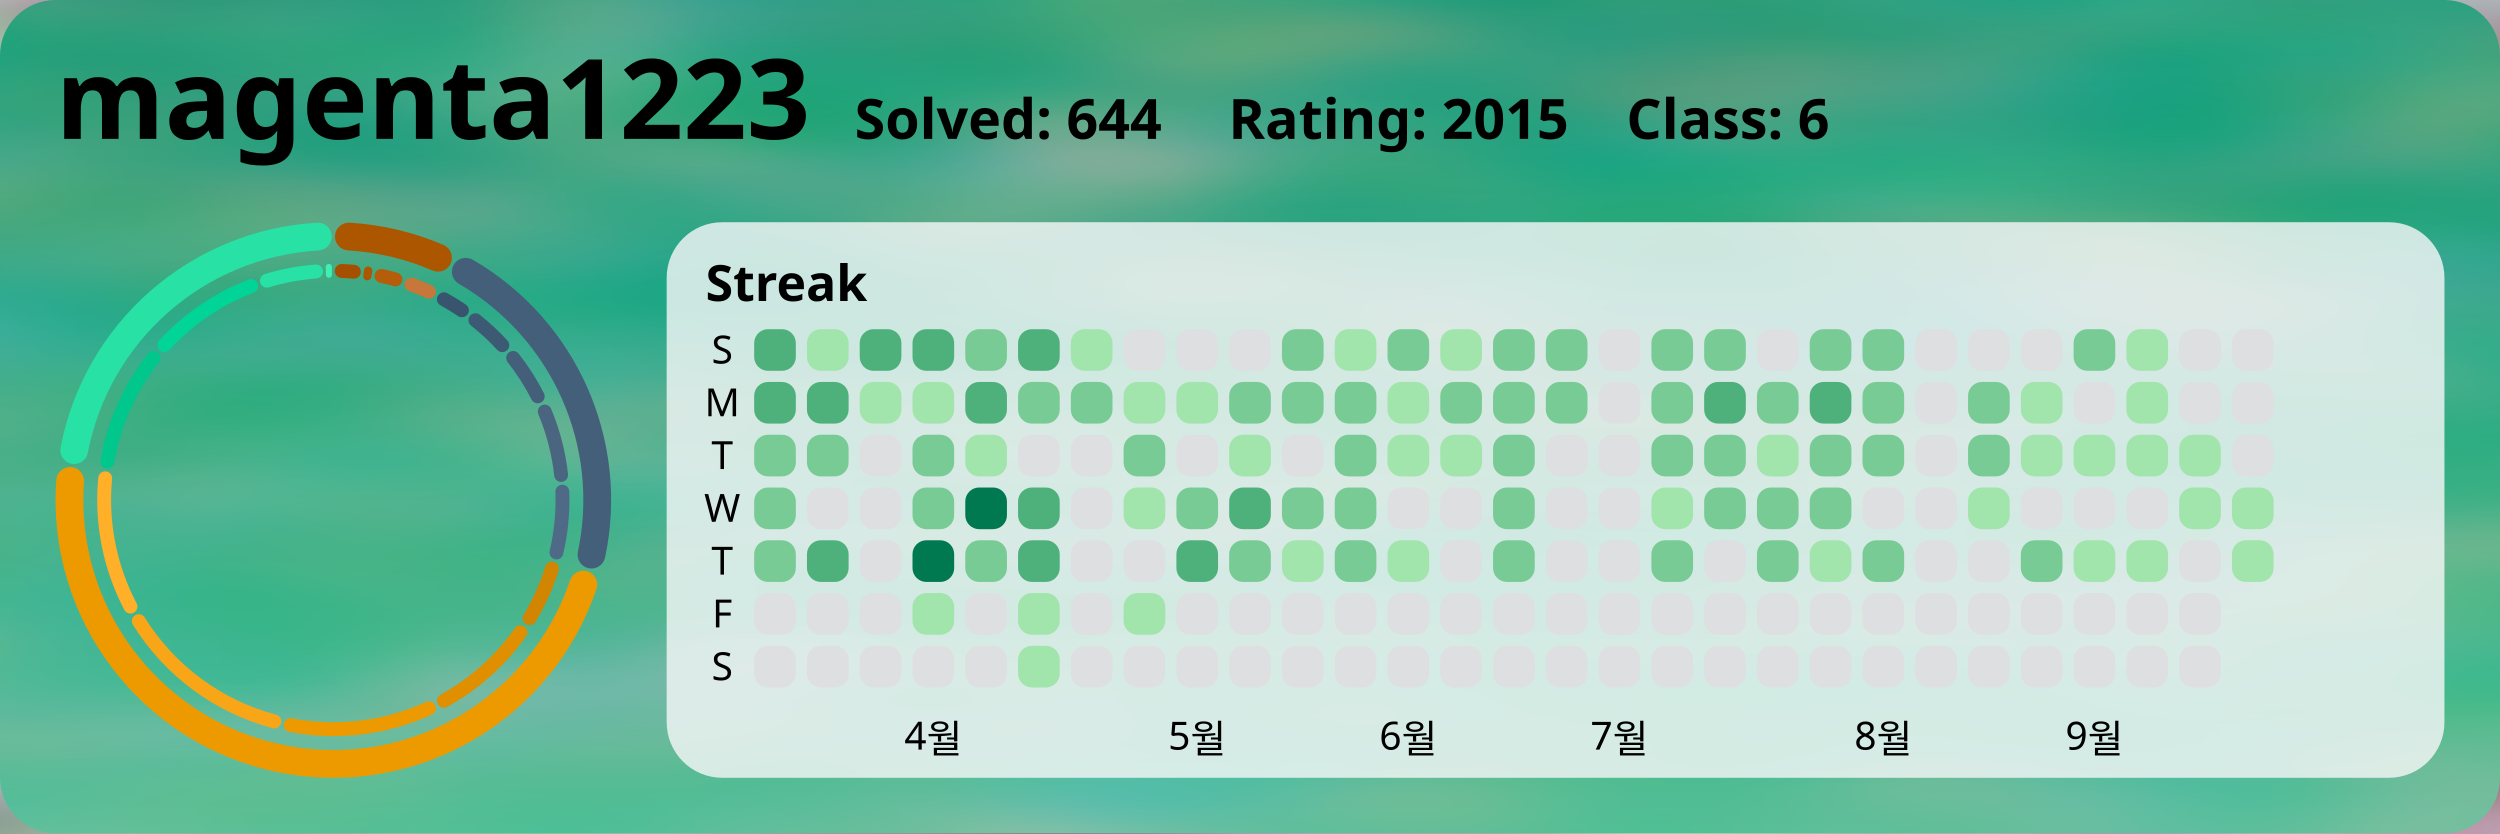
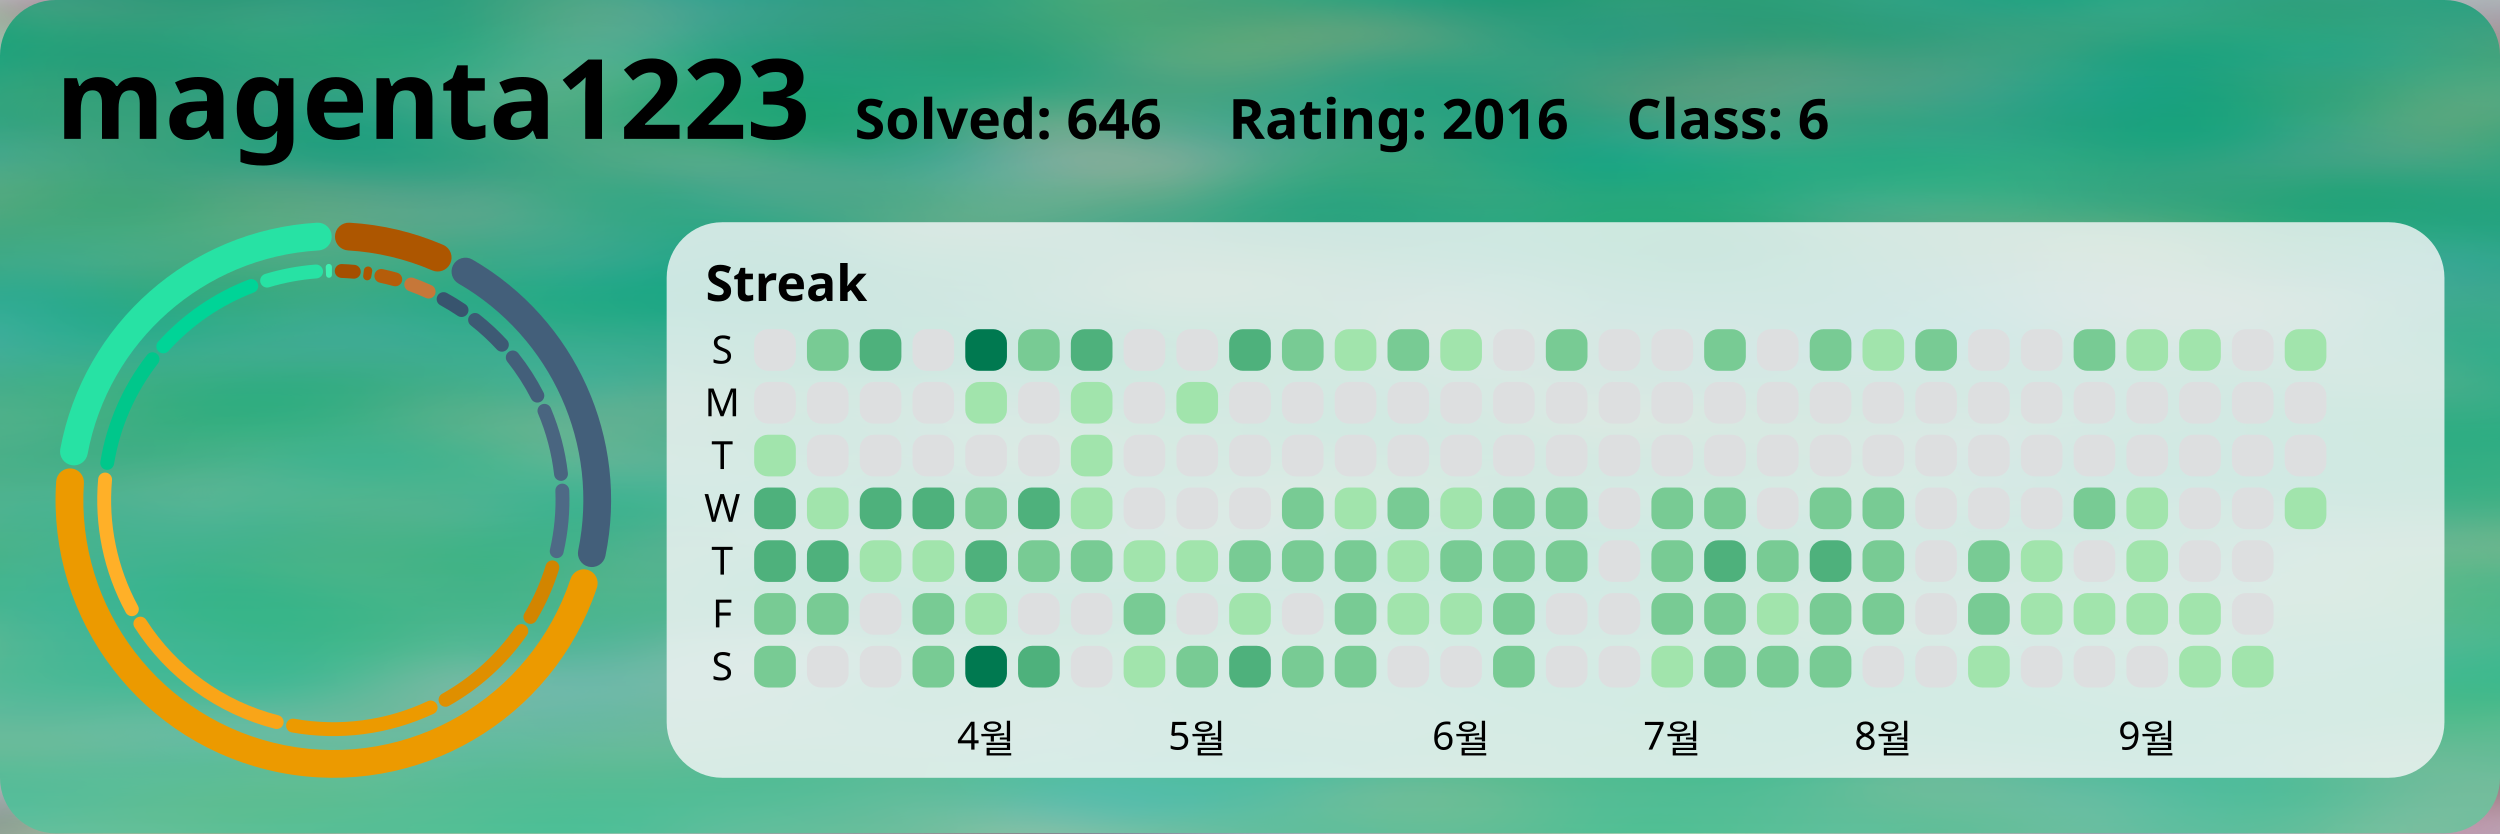
<svg xmlns="http://www.w3.org/2000/svg" id="svg" width="2700" height="900">
  <defs>
    <linearGradient id="ffflux-gradient" gradientTransform="rotate(360, 0.5, 0.5)" x1="50%" y1="0%" x2="50%" y2="100%">
      <stop id="stop1" stop-color="#00C78B" stop-opacity="1" offset="0%" />
      <stop id="stop2" stop-color="#51FDBD" stop-opacity="1" offset="100%" />
    </linearGradient>
    <filter id="ffflux-filter" x="-20%" y="-20%" width="140%" height="140%" filterUnits="objectBoundingBox" primitiveUnits="userSpaceOnUse" color-interpolation-filters="sRGB">
      <feTurbulence type="fractalNoise" baseFrequency="0.002 0.007" numOctaves="2" seed="2" stitchTiles="stitch" x="0%" y="0%" width="100%" height="100%" result="turbulence" />
      <feGaussianBlur stdDeviation="0 0" x="0%" y="0%" width="100%" height="100%" in="turbulence" edgeMode="duplicate" result="blur" />
      <feBlend mode="screen" x="0%" y="0%" width="100%" height="100%" in="SourceGraphic" in2="blur" result="blend" />
      <feComponentTransfer>
        <feFuncR type="linear" slope="0.75" />
        <feFuncG type="linear" slope="0.75" />
        <feFuncB type="linear" slope="0.75" />
      </feComponentTransfer>
    </filter>
  </defs>
  <rect width="2700" height="900" fill="url(#ffflux-gradient)" filter="url(#ffflux-filter)" rx="60" ry="60" />
  <text x="60" y="150" style="font-size: 120px; color: black; font-family: &quot;Noto Sans&quot;, sans-serif; font-weight: bold;">magenta1223</text>
-   <text x="922.984" y="150" style="font-size: 60px; color: black; font-family: &quot;Noto Sans&quot;, sans-serif; font-weight: bold;">Solved: 644</text>
-   <text x="1326.672" y="150" style="font-size: 60px; color: black; font-family: &quot;Noto Sans&quot;, sans-serif; font-weight: bold;">Rating: 2015</text>
+   <text x="922.984" y="150" style="font-size: 60px; color: black; font-family: &quot;Noto Sans&quot;, sans-serif; font-weight: bold;">Solved: 646</text>
+   <text x="1326.672" y="150" style="font-size: 60px; color: black; font-family: &quot;Noto Sans&quot;, sans-serif; font-weight: bold;">Rating: 2016</text>
  <text x="1756.453" y="150" style="font-size: 60px; color: black; font-family: &quot;Noto Sans&quot;, sans-serif; font-weight: bold;">Class: 6</text>
  <g transform="translate(360,540)">
    <path d="M0,-255L0,-240Z" fill="#9D4900" />
-     <path d="M1.528,-247.335A7.5,7.5,0,0,1,9.302,-254.83A255,255,0,0,1,22.908,-253.969A7.5,7.5,0,0,1,29.675,-245.553L29.675,-245.553A7.5,7.5,0,0,1,21.561,-239.03A240,240,0,0,0,8.754,-239.84A7.5,7.5,0,0,1,1.528,-247.335Z" fill="#A54F00" />
-     <path d="M33.088,-248.174A4.561,4.561,0,1,1,42.104,-246.804L41.055,-240.873A4.415,4.415,0,0,1,32.329,-242.199Z" fill="#AD5600" />
-     <path d="M44.586,-243.288A7.5,7.5,0,0,1,53.546,-249.315A255,255,0,0,1,69.185,-245.435A7.5,7.5,0,0,1,74.29,-235.92L74.29,-235.92A7.5,7.5,0,0,1,65.115,-230.998A240,240,0,0,0,50.396,-234.649A7.5,7.5,0,0,1,44.586,-243.288Z" fill="#B55D0A" />
-     <path d="M77.199,-234.984A7.5,7.5,0,0,1,86.894,-239.738A255,255,0,0,1,106.39,-231.746A7.5,7.5,0,0,1,109.958,-221.554L109.958,-221.554A7.5,7.5,0,0,1,100.131,-218.114A240,240,0,0,0,81.783,-225.636A7.5,7.5,0,0,1,77.199,-234.984Z" fill="#C67739" />
-     <path d="M112.687,-220.179A7.5,7.5,0,0,1,123.002,-223.373A255,255,0,0,1,143.083,-211.074A7.5,7.5,0,0,1,144.925,-200.434L144.925,-200.434A7.5,7.5,0,0,1,134.666,-198.658A240,240,0,0,0,115.766,-210.234A7.5,7.5,0,0,1,112.687,-220.179Z" fill="#38546E" />
-     <path d="M147.39,-198.628A7.5,7.5,0,0,1,158.09,-200.081A255,255,0,0,1,188.027,-172.252A7.5,7.5,0,0,1,187.358,-161.475L187.358,-161.475A7.5,7.5,0,0,1,176.967,-162.12A240,240,0,0,0,148.791,-188.312A7.5,7.5,0,0,1,147.39,-198.628Z" fill="#3D5A74" />
-     <path d="M189.339,-159.148A7.5,7.5,0,0,1,200.085,-158.086A255,255,0,0,1,227.43,-115.328A7.5,7.5,0,0,1,223.887,-105.127L223.887,-105.127A7.5,7.5,0,0,1,214.052,-108.544A240,240,0,0,0,188.315,-148.787A7.5,7.5,0,0,1,189.339,-159.148Z" fill="#435F7A" />
-     <path d="M225.169,-102.353A7.5,7.5,0,0,1,235.233,-98.44A255,255,0,0,1,253.475,-27.849A7.5,7.5,0,0,1,246.566,-19.55L246.566,-19.55A7.5,7.5,0,0,1,238.564,-26.211A240,240,0,0,0,221.396,-92.65A7.5,7.5,0,0,1,225.169,-102.353Z" fill="#496580" />
-     <path d="M246.789,-16.503A7.5,7.5,0,0,1,254.831,-9.296A255,255,0,0,1,248.227,58.38A7.5,7.5,0,0,1,238.944,63.896L238.944,63.896A7.5,7.5,0,0,1,233.626,54.946A240,240,0,0,0,239.84,-8.749A7.5,7.5,0,0,1,246.789,-16.503Z" fill="#4E6A86" />
-     <path d="M238.137,66.843A7.5,7.5,0,0,1,243.311,76.321A255,255,0,0,1,218.423,131.592A7.5,7.5,0,0,1,207.897,134L207.897,134A7.5,7.5,0,0,1,205.574,123.851A240,240,0,0,0,228.998,71.832A7.5,7.5,0,0,1,238.137,66.843Z" fill="#D28500" />
-     <path d="M206.225,136.559A7.5,7.5,0,0,1,208.248,147.166A255,255,0,0,1,123.002,223.373A7.5,7.5,0,0,1,112.687,220.179L112.687,220.179A7.5,7.5,0,0,1,115.766,210.234A240,240,0,0,0,195.998,138.509A7.5,7.5,0,0,1,206.225,136.559Z" fill="#DF8F00" />
-     <path d="M109.958,221.554A7.5,7.5,0,0,1,106.39,231.746A255,255,0,0,1,-47.463,250.544A7.5,7.5,0,0,1,-53.38,241.511L-53.38,241.511A7.5,7.5,0,0,1,-44.671,235.806A240,240,0,0,0,100.131,218.114A7.5,7.5,0,0,1,109.958,221.554Z" fill="#EC9A00" />
-     <path d="M-56.36,240.833A7.5,7.5,0,0,1,-65.602,246.417A255,255,0,0,1,-216.477,134.769A7.5,7.5,0,0,1,-213.839,124.298L-213.839,124.298A7.5,7.5,0,0,1,-203.743,126.842A240,240,0,0,0,-61.743,231.922A7.5,7.5,0,0,1,-56.36,240.833Z" fill="#F9A518" />
-     <path d="M-215.358,121.647A7.5,7.5,0,0,1,-225.726,118.629A255,255,0,0,1,-253.855,-24.143A7.5,7.5,0,0,1,-245.406,-30.868L-245.406,-30.868A7.5,7.5,0,0,1,-238.922,-22.723A240,240,0,0,0,-212.448,111.65A7.5,7.5,0,0,1,-215.358,121.647Z" fill="#FFB028" />
-     <path d="M-245.006,-33.898A7.5,7.5,0,0,1,-251.419,-42.586A255,255,0,0,1,-200.085,-158.086A7.5,7.5,0,0,1,-189.339,-159.148L-189.339,-159.148A7.5,7.5,0,0,1,-188.315,-148.787A240,240,0,0,0,-236.63,-40.081A7.5,7.5,0,0,1,-245.006,-33.898Z" fill="#00C78B" />
-     <path d="M-187.358,-161.475A7.5,7.5,0,0,1,-188.027,-172.252A255,255,0,0,1,-91.541,-238.003A7.5,7.5,0,0,1,-81.755,-233.438L-81.755,-233.438A7.5,7.5,0,0,1,-86.156,-224.003A240,240,0,0,0,-176.967,-162.12A7.5,7.5,0,0,1,-187.358,-161.475Z" fill="#00D497" />
-     <path d="M-78.864,-234.43A7.5,7.5,0,0,1,-73.946,-244.043A255,255,0,0,1,-19.206,-254.276A7.5,7.5,0,0,1,-11.147,-247.089L-11.147,-247.089A7.5,7.5,0,0,1,-18.076,-239.318A240,240,0,0,0,-69.596,-229.688A7.5,7.5,0,0,1,-78.864,-234.43Z" fill="#27E2A4" />
-     <path d="M-8.259,-251.455A3.367,3.367,0,1,1,-1.528,-251.586L-1.528,-243.157A3.203,3.203,0,0,1,-7.931,-243.032Z" fill="#3EF0B1" />
+     <path d="M1.528,-247.335A7.5,7.5,0,0,1,9.302,-254.83A255,255,0,0,1,22.809,-253.978A7.5,7.5,0,0,1,29.579,-245.565L29.579,-245.565A7.5,7.5,0,0,1,21.467,-239.038A240,240,0,0,0,8.754,-239.84A7.5,7.5,0,0,1,1.528,-247.335Z" fill="#A54F00" />
+     <path d="M32.994,-248.205A4.543,4.543,0,1,1,41.974,-246.845L40.922,-240.877A4.396,4.396,0,0,1,32.232,-242.193Z" fill="#AD5600" />
+     <path d="M44.454,-243.312A7.5,7.5,0,0,1,53.411,-249.344A255,255,0,0,1,68.949,-245.502A7.5,7.5,0,0,1,74.063,-235.991L74.063,-235.991A7.5,7.5,0,0,1,64.893,-231.06A240,240,0,0,0,50.269,-234.676A7.5,7.5,0,0,1,44.454,-243.312Z" fill="#B55D0A" />
+     <path d="M76.973,-235.058A7.5,7.5,0,0,1,86.664,-239.822A255,255,0,0,1,106.055,-231.899A7.5,7.5,0,0,1,109.638,-221.713L109.638,-221.713A7.5,7.5,0,0,1,99.817,-218.258A240,240,0,0,0,81.566,-225.714A7.5,7.5,0,0,1,76.973,-235.058Z" fill="#C67739" />
+     <path d="M112.369,-220.341A7.5,7.5,0,0,1,122.68,-223.55A255,255,0,0,1,142.671,-211.353A7.5,7.5,0,0,1,144.533,-200.717L144.533,-200.717A7.5,7.5,0,0,1,134.278,-198.921A240,240,0,0,0,115.463,-210.4A7.5,7.5,0,0,1,112.369,-220.341Z" fill="#38546E" />
+     <path d="M147.002,-198.916A7.5,7.5,0,0,1,157.699,-200.389A255,255,0,0,1,187.566,-172.754A7.5,7.5,0,0,1,186.926,-161.975L186.926,-161.975A7.5,7.5,0,0,1,176.533,-162.592A240,240,0,0,0,148.423,-188.602A7.5,7.5,0,0,1,147.002,-198.916Z" fill="#3D5A74" />
+     <path d="M188.913,-159.653A7.5,7.5,0,0,1,199.662,-158.62A255,255,0,0,1,227.024,-116.126A7.5,7.5,0,0,1,223.516,-105.913L223.516,-105.913A7.5,7.5,0,0,1,213.669,-109.295A240,240,0,0,0,187.917,-149.289A7.5,7.5,0,0,1,188.913,-159.653Z" fill="#435F7A" />
+     <path d="M224.808,-103.144A7.5,7.5,0,0,1,234.886,-99.266A255,255,0,0,1,253.343,-29.021A7.5,7.5,0,0,1,246.473,-20.69L246.473,-20.69A7.5,7.5,0,0,1,238.441,-27.314A240,240,0,0,0,221.069,-93.427A7.5,7.5,0,0,1,224.808,-103.144Z" fill="#496580" />
+     <path d="M246.71,-17.643A7.5,7.5,0,0,1,254.785,-10.474A255,255,0,0,1,248.555,56.97A7.5,7.5,0,0,1,239.303,62.539L239.303,62.539A7.5,7.5,0,0,1,233.934,53.619A240,240,0,0,0,239.797,-9.858A7.5,7.5,0,0,1,246.71,-17.643Z" fill="#4E6A86" />
+     <path d="M238.512,65.491A7.5,7.5,0,0,1,243.74,74.94A255,255,0,0,1,219.291,130.14A7.5,7.5,0,0,1,208.781,132.618L208.781,132.618A7.5,7.5,0,0,1,206.392,122.485A240,240,0,0,0,229.402,70.531A7.5,7.5,0,0,1,238.512,65.491Z" fill="#D28500" />
+     <path d="M207.127,135.188A7.5,7.5,0,0,1,209.22,145.781A255,255,0,0,1,124.842,222.35A7.5,7.5,0,0,1,114.5,219.241L114.5,219.241A7.5,7.5,0,0,1,117.498,209.271A240,240,0,0,0,196.913,137.206A7.5,7.5,0,0,1,207.127,135.188Z" fill="#DF8F00" />
+     <path d="M111.783,220.639A7.5,7.5,0,0,1,108.299,230.86A255,255,0,0,1,-44.858,251.023A7.5,7.5,0,0,1,-50.869,242.053L-50.869,242.053A7.5,7.5,0,0,1,-42.219,236.257A240,240,0,0,0,101.929,217.28A7.5,7.5,0,0,1,111.783,220.639Z" fill="#EC9A00" />
+     <path d="M-53.855,241.406A7.5,7.5,0,0,1,-63.039,247.085A255,255,0,0,1,-214.715,137.559A7.5,7.5,0,0,1,-212.213,127.054L-212.213,127.054A7.5,7.5,0,0,1,-202.085,129.467A240,240,0,0,0,-59.331,232.551A7.5,7.5,0,0,1,-53.855,241.406Z" fill="#F9A518" />
+     <path d="M-213.766,124.423A7.5,7.5,0,0,1,-224.172,121.539A255,255,0,0,1,-253.978,-22.809A7.5,7.5,0,0,1,-245.565,-29.579L-245.565,-29.579A7.5,7.5,0,0,1,-239.038,-21.467A240,240,0,0,0,-210.986,114.39A7.5,7.5,0,0,1,-213.766,124.423Z" fill="#FFB028" />
+     <path d="M-245.181,-32.61A7.5,7.5,0,0,1,-251.639,-41.264A255,255,0,0,1,-201.19,-156.676A7.5,7.5,0,0,1,-190.452,-157.814L-190.452,-157.814A7.5,7.5,0,0,1,-189.356,-147.46A240,240,0,0,0,-236.837,-38.837A7.5,7.5,0,0,1,-245.181,-32.61Z" fill="#00C78B" />
+     <path d="M-188.488,-160.155A7.5,7.5,0,0,1,-189.232,-170.927A255,255,0,0,1,-91.298,-238.096A7.5,7.5,0,0,1,-81.516,-233.521L-81.516,-233.521A7.5,7.5,0,0,1,-85.927,-224.09A240,240,0,0,0,-178.101,-160.873A7.5,7.5,0,0,1,-188.488,-160.155Z" fill="#00D497" />
+     <path d="M-78.625,-234.51A7.5,7.5,0,0,1,-73.697,-244.118A255,255,0,0,1,-19.176,-254.278A7.5,7.5,0,0,1,-11.117,-247.09L-11.117,-247.09A7.5,7.5,0,0,1,-18.048,-239.32A240,240,0,0,0,-69.362,-229.759A7.5,7.5,0,0,1,-78.625,-234.51Z" fill="#27E2A4" />
+     <path d="M-8.229,-251.471A3.352,3.352,0,1,1,-1.528,-251.601L-1.528,-243.142A3.188,3.188,0,0,1,-7.901,-243.018Z" fill="#3EF0B1" />
    <path d="M0,-255L0,-240Z" fill="#51FDBD" />
    <path d="M0,-255L0,-240Z" fill="#009EE5" />
    <path d="M0,-255L0,-240Z" fill="#00A9F0" />
    <path d="M0,-255L0,-240Z" fill="#00B4FC" />
    <path d="M0,-255L0,-240Z" fill="#2BBFFF" />
    <path d="M0,-255L0,-240Z" fill="#41CAFF" />
    <path d="M0,-255L0,-240Z" fill="#E0004C" />
    <path d="M0,-255L0,-240Z" fill="#EA0053" />
    <path d="M0,-255L0,-240Z" fill="#F5005A" />
    <path d="M0,-255L0,-240Z" fill="#FF0062" />
    <path d="M0,-255L0,-240Z" fill="#CE3D38" />
-     <path d="M1.761,-284.507A15,15,0,0,1,17.643,-299.481A300,300,0,0,1,119.037,-275.373A15,15,0,0,1,126.48,-254.853L126.48,-254.853A15,15,0,0,1,107.133,-247.836A270,270,0,0,0,15.879,-269.533A15,15,0,0,1,1.761,-284.507Z" fill="#AD5600" />
-     <path d="M129.625,-253.268A15,15,0,0,1,150.547,-259.491A300,300,0,0,1,293.495,62.135A15,15,0,0,1,274.856,73.495L274.856,73.495A15,15,0,0,1,264.145,55.922A270,270,0,0,0,135.493,-233.542A15,15,0,0,1,129.625,-253.268Z" fill="#435F7A" />
-     <path d="M273.925,76.892A15,15,0,0,1,284.169,96.167A300,300,0,0,1,-299.213,-21.719A15,15,0,0,1,-282.288,-35.504L-282.288,-35.504A15,15,0,0,1,-269.291,-19.547A270,270,0,0,0,255.752,86.55A15,15,0,0,1,273.925,76.892Z" fill="#EC9A00" />
-     <path d="M-281.827,-38.996A15,15,0,0,1,-294.593,-56.702A300,300,0,0,1,-17.643,-299.481A15,15,0,0,1,-1.761,-284.507L-1.761,-284.507A15,15,0,0,1,-15.879,-269.533A270,270,0,0,0,-265.134,-51.032A15,15,0,0,1,-281.827,-38.996Z" fill="#27E2A4" />
+     <path d="M1.761,-284.507A15,15,0,0,1,17.643,-299.481A300,300,0,0,1,118.64,-275.544A15,15,0,0,1,126.113,-255.035L126.113,-255.035A15,15,0,0,1,106.776,-247.99A270,270,0,0,0,15.879,-269.533A15,15,0,0,1,1.761,-284.507Z" fill="#AD5600" />
+     <path d="M129.26,-253.454A15,15,0,0,1,150.173,-259.708A300,300,0,0,1,293.843,60.469A15,15,0,0,1,275.268,71.935L275.268,71.935A15,15,0,0,1,264.458,54.422A270,270,0,0,0,135.156,-233.737A15,15,0,0,1,129.26,-253.454Z" fill="#435F7A" />
+     <path d="M274.357,75.337A15,15,0,0,1,284.71,94.553A300,300,0,0,1,-299.323,-20.147A15,15,0,0,1,-282.471,-34.021L-282.471,-34.021A15,15,0,0,1,-269.39,-18.132A270,270,0,0,0,256.239,85.098A15,15,0,0,1,274.357,75.337Z" fill="#EC9A00" />
+     <path d="M-282.028,-37.515A15,15,0,0,1,-294.887,-55.153A300,300,0,0,1,-17.643,-299.481A15,15,0,0,1,-1.761,-284.507L-1.761,-284.507A15,15,0,0,1,-15.879,-269.533A270,270,0,0,0,-265.398,-49.638A15,15,0,0,1,-282.028,-37.515Z" fill="#27E2A4" />
    <path d="M0,-300L0,-270Z" fill="#00B4FC" />
    <path d="M0,-300L0,-270Z" fill="#F5005A" />
  </g>
  <rect transform="translate(720,240)" width="1920" height="600" rx="60" ry="60" style="fill: rgb(247, 248, 249); opacity: 0.8;" />
  <text transform="translate(720,240)" x="42" y="66" style="dominant-baseline: middle; font-size: 54px; color: black; font-family: &quot;Noto Sans&quot;, sans-serif; font-weight: bold;">Streak</text>
  <g transform="translate(780,378)">
    <text x="0" y="0" style="text-anchor: middle; dominant-baseline: middle; font-size: 42px; color: black; font-family: &quot;Noto Sans&quot;, sans-serif;">S</text>
    <text x="0" y="57" style="text-anchor: middle; dominant-baseline: middle; font-size: 42px; color: black; font-family: &quot;Noto Sans&quot;, sans-serif;">M</text>
    <text x="0" y="114" style="text-anchor: middle; dominant-baseline: middle; font-size: 42px; color: black; font-family: &quot;Noto Sans&quot;, sans-serif;">T</text>
    <text x="0" y="171" style="text-anchor: middle; dominant-baseline: middle; font-size: 42px; color: black; font-family: &quot;Noto Sans&quot;, sans-serif;">W</text>
    <text x="0" y="228" style="text-anchor: middle; dominant-baseline: middle; font-size: 42px; color: black; font-family: &quot;Noto Sans&quot;, sans-serif;">T</text>
    <text x="0" y="285" style="text-anchor: middle; dominant-baseline: middle; font-size: 42px; color: black; font-family: &quot;Noto Sans&quot;, sans-serif;">F</text>
    <text x="0" y="342" style="text-anchor: middle; dominant-baseline: middle; font-size: 42px; color: black; font-family: &quot;Noto Sans&quot;, sans-serif;">S</text>
-     <rect rx="15" ry="15" width="45" height="45" fill="#4EB17C" x="34.5" y="-22.5" />
-     <rect rx="15" ry="15" width="45" height="45" fill="#4EB17C" x="34.5" y="34.5" />
-     <rect rx="15" ry="15" width="45" height="45" fill="#78CB94" x="34.5" y="91.5" />
-     <rect rx="15" ry="15" width="45" height="45" fill="#78CB94" x="34.5" y="148.5" />
-     <rect rx="15" ry="15" width="45" height="45" fill="#78CB94" x="34.5" y="205.5" />
-     <rect rx="15" ry="15" width="45" height="45" fill="#DDDFE0" x="34.5" y="262.5" />
-     <rect rx="15" ry="15" width="45" height="45" fill="#DDDFE0" x="34.5" y="319.5" />
-     <rect rx="15" ry="15" width="45" height="45" fill="#A1E4AC" x="91.5" y="-22.5" />
-     <rect rx="15" ry="15" width="45" height="45" fill="#4EB17C" x="91.5" y="34.5" />
-     <rect rx="15" ry="15" width="45" height="45" fill="#78CB94" x="91.5" y="91.5" />
-     <rect rx="15" ry="15" width="45" height="45" fill="#DDDFE0" x="91.5" y="148.5" />
+     <rect rx="15" ry="15" width="45" height="45" fill="#DDDFE0" x="34.5" y="-22.5" />
+     <rect rx="15" ry="15" width="45" height="45" fill="#DDDFE0" x="34.5" y="34.5" />
+     <rect rx="15" ry="15" width="45" height="45" fill="#A1E4AC" x="34.5" y="91.5" />
+     <rect rx="15" ry="15" width="45" height="45" fill="#4EB17C" x="34.5" y="148.5" />
+     <rect rx="15" ry="15" width="45" height="45" fill="#4EB17C" x="34.5" y="205.5" />
+     <rect rx="15" ry="15" width="45" height="45" fill="#78CB94" x="34.5" y="262.5" />
+     <rect rx="15" ry="15" width="45" height="45" fill="#78CB94" x="34.5" y="319.5" />
+     <rect rx="15" ry="15" width="45" height="45" fill="#78CB94" x="91.5" y="-22.5" />
+     <rect rx="15" ry="15" width="45" height="45" fill="#DDDFE0" x="91.5" y="34.5" />
+     <rect rx="15" ry="15" width="45" height="45" fill="#DDDFE0" x="91.5" y="91.5" />
+     <rect rx="15" ry="15" width="45" height="45" fill="#A1E4AC" x="91.5" y="148.5" />
    <rect rx="15" ry="15" width="45" height="45" fill="#4EB17C" x="91.5" y="205.5" />
-     <rect rx="15" ry="15" width="45" height="45" fill="#DDDFE0" x="91.5" y="262.5" />
+     <rect rx="15" ry="15" width="45" height="45" fill="#78CB94" x="91.5" y="262.5" />
    <rect rx="15" ry="15" width="45" height="45" fill="#DDDFE0" x="91.5" y="319.5" />
    <rect rx="15" ry="15" width="45" height="45" fill="#4EB17C" x="148.5" y="-22.5" />
-     <rect rx="15" ry="15" width="45" height="45" fill="#A1E4AC" x="148.5" y="34.5" />
+     <rect rx="15" ry="15" width="45" height="45" fill="#DDDFE0" x="148.5" y="34.5" />
    <rect rx="15" ry="15" width="45" height="45" fill="#DDDFE0" x="148.5" y="91.5" />
-     <rect rx="15" ry="15" width="45" height="45" fill="#DDDFE0" x="148.5" y="148.5" />
-     <rect rx="15" ry="15" width="45" height="45" fill="#DDDFE0" x="148.5" y="205.5" />
+     <rect rx="15" ry="15" width="45" height="45" fill="#4EB17C" x="148.5" y="148.5" />
+     <rect rx="15" ry="15" width="45" height="45" fill="#A1E4AC" x="148.5" y="205.5" />
    <rect rx="15" ry="15" width="45" height="45" fill="#DDDFE0" x="148.5" y="262.5" />
    <rect rx="15" ry="15" width="45" height="45" fill="#DDDFE0" x="148.5" y="319.5" />
-     <rect rx="15" ry="15" width="45" height="45" fill="#4EB17C" x="205.5" y="-22.5" />
-     <rect rx="15" ry="15" width="45" height="45" fill="#A1E4AC" x="205.5" y="34.5" />
-     <rect rx="15" ry="15" width="45" height="45" fill="#78CB94" x="205.5" y="91.5" />
-     <rect rx="15" ry="15" width="45" height="45" fill="#78CB94" x="205.5" y="148.5" />
-     <rect rx="15" ry="15" width="45" height="45" fill="#007950" x="205.5" y="205.5" />
-     <rect rx="15" ry="15" width="45" height="45" fill="#A1E4AC" x="205.5" y="262.5" />
-     <rect rx="15" ry="15" width="45" height="45" fill="#DDDFE0" x="205.5" y="319.5" />
-     <text x="228" y="399" style="text-anchor: middle; dominant-baseline: hanging; font-size: 42px; color: black; font-family: &quot;Noto Sans&quot;, sans-serif;">4월</text>
-     <rect rx="15" ry="15" width="45" height="45" fill="#78CB94" x="262.5" y="-22.5" />
-     <rect rx="15" ry="15" width="45" height="45" fill="#4EB17C" x="262.5" y="34.5" />
-     <rect rx="15" ry="15" width="45" height="45" fill="#A1E4AC" x="262.5" y="91.5" />
-     <rect rx="15" ry="15" width="45" height="45" fill="#007950" x="262.5" y="148.5" />
-     <rect rx="15" ry="15" width="45" height="45" fill="#78CB94" x="262.5" y="205.5" />
-     <rect rx="15" ry="15" width="45" height="45" fill="#DDDFE0" x="262.5" y="262.5" />
-     <rect rx="15" ry="15" width="45" height="45" fill="#DDDFE0" x="262.5" y="319.5" />
-     <rect rx="15" ry="15" width="45" height="45" fill="#4EB17C" x="319.5" y="-22.5" />
-     <rect rx="15" ry="15" width="45" height="45" fill="#78CB94" x="319.5" y="34.5" />
+     <rect rx="15" ry="15" width="45" height="45" fill="#DDDFE0" x="205.5" y="-22.5" />
+     <rect rx="15" ry="15" width="45" height="45" fill="#DDDFE0" x="205.5" y="34.5" />
+     <rect rx="15" ry="15" width="45" height="45" fill="#DDDFE0" x="205.5" y="91.5" />
+     <rect rx="15" ry="15" width="45" height="45" fill="#4EB17C" x="205.5" y="148.5" />
+     <rect rx="15" ry="15" width="45" height="45" fill="#A1E4AC" x="205.5" y="205.5" />
+     <rect rx="15" ry="15" width="45" height="45" fill="#78CB94" x="205.5" y="262.5" />
+     <rect rx="15" ry="15" width="45" height="45" fill="#78CB94" x="205.5" y="319.5" />
+     <rect rx="15" ry="15" width="45" height="45" fill="#007950" x="262.5" y="-22.5" />
+     <rect rx="15" ry="15" width="45" height="45" fill="#A1E4AC" x="262.5" y="34.5" />
+     <rect rx="15" ry="15" width="45" height="45" fill="#DDDFE0" x="262.5" y="91.5" />
+     <rect rx="15" ry="15" width="45" height="45" fill="#78CB94" x="262.5" y="148.5" />
+     <rect rx="15" ry="15" width="45" height="45" fill="#4EB17C" x="262.5" y="205.5" />
+     <rect rx="15" ry="15" width="45" height="45" fill="#A1E4AC" x="262.5" y="262.5" />
+     <rect rx="15" ry="15" width="45" height="45" fill="#007950" x="262.5" y="319.5" />
+     <text x="285" y="399" style="text-anchor: middle; dominant-baseline: hanging; font-size: 42px; color: black; font-family: &quot;Noto Sans&quot;, sans-serif;">4월</text>
+     <rect rx="15" ry="15" width="45" height="45" fill="#78CB94" x="319.5" y="-22.5" />
+     <rect rx="15" ry="15" width="45" height="45" fill="#DDDFE0" x="319.5" y="34.5" />
    <rect rx="15" ry="15" width="45" height="45" fill="#DDDFE0" x="319.5" y="91.5" />
    <rect rx="15" ry="15" width="45" height="45" fill="#4EB17C" x="319.5" y="148.5" />
-     <rect rx="15" ry="15" width="45" height="45" fill="#4EB17C" x="319.5" y="205.5" />
-     <rect rx="15" ry="15" width="45" height="45" fill="#A1E4AC" x="319.5" y="262.5" />
-     <rect rx="15" ry="15" width="45" height="45" fill="#A1E4AC" x="319.5" y="319.5" />
-     <rect rx="15" ry="15" width="45" height="45" fill="#A1E4AC" x="376.5" y="-22.5" />
-     <rect rx="15" ry="15" width="45" height="45" fill="#78CB94" x="376.5" y="34.5" />
-     <rect rx="15" ry="15" width="45" height="45" fill="#DDDFE0" x="376.5" y="91.5" />
-     <rect rx="15" ry="15" width="45" height="45" fill="#DDDFE0" x="376.5" y="148.5" />
-     <rect rx="15" ry="15" width="45" height="45" fill="#DDDFE0" x="376.5" y="205.5" />
+     <rect rx="15" ry="15" width="45" height="45" fill="#78CB94" x="319.5" y="205.5" />
+     <rect rx="15" ry="15" width="45" height="45" fill="#DDDFE0" x="319.5" y="262.5" />
+     <rect rx="15" ry="15" width="45" height="45" fill="#4EB17C" x="319.5" y="319.5" />
+     <rect rx="15" ry="15" width="45" height="45" fill="#4EB17C" x="376.5" y="-22.5" />
+     <rect rx="15" ry="15" width="45" height="45" fill="#A1E4AC" x="376.5" y="34.5" />
+     <rect rx="15" ry="15" width="45" height="45" fill="#A1E4AC" x="376.5" y="91.5" />
+     <rect rx="15" ry="15" width="45" height="45" fill="#A1E4AC" x="376.5" y="148.5" />
+     <rect rx="15" ry="15" width="45" height="45" fill="#78CB94" x="376.5" y="205.5" />
    <rect rx="15" ry="15" width="45" height="45" fill="#DDDFE0" x="376.5" y="262.5" />
    <rect rx="15" ry="15" width="45" height="45" fill="#DDDFE0" x="376.5" y="319.5" />
    <rect rx="15" ry="15" width="45" height="45" fill="#DDDFE0" x="433.5" y="-22.5" />
-     <rect rx="15" ry="15" width="45" height="45" fill="#A1E4AC" x="433.5" y="34.5" />
-     <rect rx="15" ry="15" width="45" height="45" fill="#78CB94" x="433.5" y="91.5" />
-     <rect rx="15" ry="15" width="45" height="45" fill="#A1E4AC" x="433.5" y="148.5" />
-     <rect rx="15" ry="15" width="45" height="45" fill="#DDDFE0" x="433.5" y="205.5" />
-     <rect rx="15" ry="15" width="45" height="45" fill="#A1E4AC" x="433.5" y="262.5" />
-     <rect rx="15" ry="15" width="45" height="45" fill="#DDDFE0" x="433.5" y="319.5" />
+     <rect rx="15" ry="15" width="45" height="45" fill="#DDDFE0" x="433.5" y="34.5" />
+     <rect rx="15" ry="15" width="45" height="45" fill="#DDDFE0" x="433.5" y="91.5" />
+     <rect rx="15" ry="15" width="45" height="45" fill="#DDDFE0" x="433.5" y="148.5" />
+     <rect rx="15" ry="15" width="45" height="45" fill="#A1E4AC" x="433.5" y="205.5" />
+     <rect rx="15" ry="15" width="45" height="45" fill="#78CB94" x="433.5" y="262.5" />
+     <rect rx="15" ry="15" width="45" height="45" fill="#A1E4AC" x="433.5" y="319.5" />
    <rect rx="15" ry="15" width="45" height="45" fill="#DDDFE0" x="490.5" y="-22.5" />
    <rect rx="15" ry="15" width="45" height="45" fill="#A1E4AC" x="490.5" y="34.5" />
    <rect rx="15" ry="15" width="45" height="45" fill="#DDDFE0" x="490.5" y="91.5" />
-     <rect rx="15" ry="15" width="45" height="45" fill="#78CB94" x="490.5" y="148.5" />
-     <rect rx="15" ry="15" width="45" height="45" fill="#4EB17C" x="490.5" y="205.5" />
+     <rect rx="15" ry="15" width="45" height="45" fill="#DDDFE0" x="490.5" y="148.5" />
+     <rect rx="15" ry="15" width="45" height="45" fill="#A1E4AC" x="490.5" y="205.5" />
    <rect rx="15" ry="15" width="45" height="45" fill="#DDDFE0" x="490.5" y="262.5" />
-     <rect rx="15" ry="15" width="45" height="45" fill="#DDDFE0" x="490.5" y="319.5" />
+     <rect rx="15" ry="15" width="45" height="45" fill="#78CB94" x="490.5" y="319.5" />
    <text x="513" y="399" style="text-anchor: middle; dominant-baseline: hanging; font-size: 42px; color: black; font-family: &quot;Noto Sans&quot;, sans-serif;">5월</text>
-     <rect rx="15" ry="15" width="45" height="45" fill="#DDDFE0" x="547.5" y="-22.5" />
-     <rect rx="15" ry="15" width="45" height="45" fill="#78CB94" x="547.5" y="34.5" />
-     <rect rx="15" ry="15" width="45" height="45" fill="#A1E4AC" x="547.5" y="91.5" />
-     <rect rx="15" ry="15" width="45" height="45" fill="#4EB17C" x="547.5" y="148.5" />
+     <rect rx="15" ry="15" width="45" height="45" fill="#4EB17C" x="547.5" y="-22.5" />
+     <rect rx="15" ry="15" width="45" height="45" fill="#DDDFE0" x="547.5" y="34.5" />
+     <rect rx="15" ry="15" width="45" height="45" fill="#DDDFE0" x="547.5" y="91.5" />
+     <rect rx="15" ry="15" width="45" height="45" fill="#DDDFE0" x="547.5" y="148.5" />
    <rect rx="15" ry="15" width="45" height="45" fill="#78CB94" x="547.5" y="205.5" />
-     <rect rx="15" ry="15" width="45" height="45" fill="#DDDFE0" x="547.5" y="262.5" />
-     <rect rx="15" ry="15" width="45" height="45" fill="#DDDFE0" x="547.5" y="319.5" />
+     <rect rx="15" ry="15" width="45" height="45" fill="#A1E4AC" x="547.5" y="262.5" />
+     <rect rx="15" ry="15" width="45" height="45" fill="#4EB17C" x="547.5" y="319.5" />
    <rect rx="15" ry="15" width="45" height="45" fill="#78CB94" x="604.5" y="-22.5" />
-     <rect rx="15" ry="15" width="45" height="45" fill="#78CB94" x="604.5" y="34.5" />
+     <rect rx="15" ry="15" width="45" height="45" fill="#DDDFE0" x="604.5" y="34.5" />
    <rect rx="15" ry="15" width="45" height="45" fill="#DDDFE0" x="604.5" y="91.5" />
    <rect rx="15" ry="15" width="45" height="45" fill="#78CB94" x="604.5" y="148.5" />
-     <rect rx="15" ry="15" width="45" height="45" fill="#A1E4AC" x="604.5" y="205.5" />
+     <rect rx="15" ry="15" width="45" height="45" fill="#78CB94" x="604.5" y="205.5" />
    <rect rx="15" ry="15" width="45" height="45" fill="#DDDFE0" x="604.5" y="262.5" />
-     <rect rx="15" ry="15" width="45" height="45" fill="#DDDFE0" x="604.5" y="319.5" />
+     <rect rx="15" ry="15" width="45" height="45" fill="#78CB94" x="604.5" y="319.5" />
    <rect rx="15" ry="15" width="45" height="45" fill="#A1E4AC" x="661.5" y="-22.5" />
-     <rect rx="15" ry="15" width="45" height="45" fill="#78CB94" x="661.5" y="34.5" />
-     <rect rx="15" ry="15" width="45" height="45" fill="#78CB94" x="661.5" y="91.5" />
-     <rect rx="15" ry="15" width="45" height="45" fill="#78CB94" x="661.5" y="148.5" />
+     <rect rx="15" ry="15" width="45" height="45" fill="#DDDFE0" x="661.5" y="34.5" />
+     <rect rx="15" ry="15" width="45" height="45" fill="#DDDFE0" x="661.5" y="91.5" />
+     <rect rx="15" ry="15" width="45" height="45" fill="#A1E4AC" x="661.5" y="148.5" />
    <rect rx="15" ry="15" width="45" height="45" fill="#78CB94" x="661.5" y="205.5" />
-     <rect rx="15" ry="15" width="45" height="45" fill="#DDDFE0" x="661.5" y="262.5" />
-     <rect rx="15" ry="15" width="45" height="45" fill="#DDDFE0" x="661.5" y="319.5" />
+     <rect rx="15" ry="15" width="45" height="45" fill="#78CB94" x="661.5" y="262.5" />
+     <rect rx="15" ry="15" width="45" height="45" fill="#78CB94" x="661.5" y="319.5" />
    <rect rx="15" ry="15" width="45" height="45" fill="#78CB94" x="718.5" y="-22.5" />
-     <rect rx="15" ry="15" width="45" height="45" fill="#A1E4AC" x="718.5" y="34.5" />
-     <rect rx="15" ry="15" width="45" height="45" fill="#A1E4AC" x="718.5" y="91.5" />
-     <rect rx="15" ry="15" width="45" height="45" fill="#DDDFE0" x="718.5" y="148.5" />
+     <rect rx="15" ry="15" width="45" height="45" fill="#DDDFE0" x="718.5" y="34.5" />
+     <rect rx="15" ry="15" width="45" height="45" fill="#DDDFE0" x="718.5" y="91.5" />
+     <rect rx="15" ry="15" width="45" height="45" fill="#78CB94" x="718.5" y="148.5" />
    <rect rx="15" ry="15" width="45" height="45" fill="#A1E4AC" x="718.5" y="205.5" />
-     <rect rx="15" ry="15" width="45" height="45" fill="#DDDFE0" x="718.5" y="262.5" />
+     <rect rx="15" ry="15" width="45" height="45" fill="#A1E4AC" x="718.5" y="262.5" />
    <rect rx="15" ry="15" width="45" height="45" fill="#DDDFE0" x="718.5" y="319.5" />
-     <text x="741" y="399" style="text-anchor: middle; dominant-baseline: hanging; font-size: 42px; color: black; font-family: &quot;Noto Sans&quot;, sans-serif;">6월</text>
    <rect rx="15" ry="15" width="45" height="45" fill="#A1E4AC" x="775.5" y="-22.5" />
-     <rect rx="15" ry="15" width="45" height="45" fill="#78CB94" x="775.5" y="34.5" />
-     <rect rx="15" ry="15" width="45" height="45" fill="#A1E4AC" x="775.5" y="91.5" />
-     <rect rx="15" ry="15" width="45" height="45" fill="#DDDFE0" x="775.5" y="148.5" />
-     <rect rx="15" ry="15" width="45" height="45" fill="#DDDFE0" x="775.5" y="205.5" />
-     <rect rx="15" ry="15" width="45" height="45" fill="#DDDFE0" x="775.5" y="262.5" />
+     <rect rx="15" ry="15" width="45" height="45" fill="#DDDFE0" x="775.5" y="34.5" />
+     <rect rx="15" ry="15" width="45" height="45" fill="#DDDFE0" x="775.5" y="91.5" />
+     <rect rx="15" ry="15" width="45" height="45" fill="#A1E4AC" x="775.5" y="148.5" />
+     <rect rx="15" ry="15" width="45" height="45" fill="#78CB94" x="775.5" y="205.5" />
+     <rect rx="15" ry="15" width="45" height="45" fill="#A1E4AC" x="775.5" y="262.5" />
    <rect rx="15" ry="15" width="45" height="45" fill="#DDDFE0" x="775.5" y="319.5" />
-     <rect rx="15" ry="15" width="45" height="45" fill="#78CB94" x="832.5" y="-22.5" />
-     <rect rx="15" ry="15" width="45" height="45" fill="#78CB94" x="832.5" y="34.5" />
-     <rect rx="15" ry="15" width="45" height="45" fill="#78CB94" x="832.5" y="91.5" />
+     <text x="798" y="399" style="text-anchor: middle; dominant-baseline: hanging; font-size: 42px; color: black; font-family: &quot;Noto Sans&quot;, sans-serif;">6월</text>
+     <rect rx="15" ry="15" width="45" height="45" fill="#DDDFE0" x="832.5" y="-22.5" />
+     <rect rx="15" ry="15" width="45" height="45" fill="#DDDFE0" x="832.5" y="34.5" />
+     <rect rx="15" ry="15" width="45" height="45" fill="#DDDFE0" x="832.5" y="91.5" />
    <rect rx="15" ry="15" width="45" height="45" fill="#78CB94" x="832.5" y="148.5" />
    <rect rx="15" ry="15" width="45" height="45" fill="#78CB94" x="832.5" y="205.5" />
-     <rect rx="15" ry="15" width="45" height="45" fill="#DDDFE0" x="832.5" y="262.5" />
-     <rect rx="15" ry="15" width="45" height="45" fill="#DDDFE0" x="832.5" y="319.5" />
+     <rect rx="15" ry="15" width="45" height="45" fill="#78CB94" x="832.5" y="262.5" />
+     <rect rx="15" ry="15" width="45" height="45" fill="#78CB94" x="832.5" y="319.5" />
    <rect rx="15" ry="15" width="45" height="45" fill="#78CB94" x="889.5" y="-22.5" />
-     <rect rx="15" ry="15" width="45" height="45" fill="#78CB94" x="889.5" y="34.5" />
+     <rect rx="15" ry="15" width="45" height="45" fill="#DDDFE0" x="889.5" y="34.5" />
    <rect rx="15" ry="15" width="45" height="45" fill="#DDDFE0" x="889.5" y="91.5" />
-     <rect rx="15" ry="15" width="45" height="45" fill="#DDDFE0" x="889.5" y="148.5" />
-     <rect rx="15" ry="15" width="45" height="45" fill="#DDDFE0" x="889.5" y="205.5" />
+     <rect rx="15" ry="15" width="45" height="45" fill="#78CB94" x="889.5" y="148.5" />
+     <rect rx="15" ry="15" width="45" height="45" fill="#78CB94" x="889.5" y="205.5" />
    <rect rx="15" ry="15" width="45" height="45" fill="#DDDFE0" x="889.5" y="262.5" />
    <rect rx="15" ry="15" width="45" height="45" fill="#DDDFE0" x="889.5" y="319.5" />
    <rect rx="15" ry="15" width="45" height="45" fill="#DDDFE0" x="946.5" y="-22.5" />
    <rect rx="15" ry="15" width="45" height="45" fill="#DDDFE0" x="946.5" y="34.5" />
    <rect rx="15" ry="15" width="45" height="45" fill="#DDDFE0" x="946.5" y="91.5" />
    <rect rx="15" ry="15" width="45" height="45" fill="#DDDFE0" x="946.5" y="148.5" />
    <rect rx="15" ry="15" width="45" height="45" fill="#DDDFE0" x="946.5" y="205.5" />
    <rect rx="15" ry="15" width="45" height="45" fill="#DDDFE0" x="946.5" y="262.5" />
    <rect rx="15" ry="15" width="45" height="45" fill="#DDDFE0" x="946.5" y="319.5" />
-     <text x="969" y="399" style="text-anchor: middle; dominant-baseline: hanging; font-size: 42px; color: black; font-family: &quot;Noto Sans&quot;, sans-serif;">7월</text>
-     <rect rx="15" ry="15" width="45" height="45" fill="#78CB94" x="1003.5" y="-22.5" />
-     <rect rx="15" ry="15" width="45" height="45" fill="#78CB94" x="1003.5" y="34.5" />
-     <rect rx="15" ry="15" width="45" height="45" fill="#78CB94" x="1003.5" y="91.5" />
-     <rect rx="15" ry="15" width="45" height="45" fill="#A1E4AC" x="1003.5" y="148.5" />
+     <rect rx="15" ry="15" width="45" height="45" fill="#DDDFE0" x="1003.5" y="-22.5" />
+     <rect rx="15" ry="15" width="45" height="45" fill="#DDDFE0" x="1003.5" y="34.5" />
+     <rect rx="15" ry="15" width="45" height="45" fill="#DDDFE0" x="1003.5" y="91.5" />
+     <rect rx="15" ry="15" width="45" height="45" fill="#78CB94" x="1003.5" y="148.5" />
    <rect rx="15" ry="15" width="45" height="45" fill="#78CB94" x="1003.5" y="205.5" />
-     <rect rx="15" ry="15" width="45" height="45" fill="#DDDFE0" x="1003.5" y="262.5" />
-     <rect rx="15" ry="15" width="45" height="45" fill="#DDDFE0" x="1003.5" y="319.5" />
+     <rect rx="15" ry="15" width="45" height="45" fill="#78CB94" x="1003.5" y="262.5" />
+     <rect rx="15" ry="15" width="45" height="45" fill="#A1E4AC" x="1003.5" y="319.5" />
+     <text x="1026" y="399" style="text-anchor: middle; dominant-baseline: hanging; font-size: 42px; color: black; font-family: &quot;Noto Sans&quot;, sans-serif;">7월</text>
    <rect rx="15" ry="15" width="45" height="45" fill="#78CB94" x="1060.5" y="-22.5" />
-     <rect rx="15" ry="15" width="45" height="45" fill="#4EB17C" x="1060.5" y="34.5" />
-     <rect rx="15" ry="15" width="45" height="45" fill="#78CB94" x="1060.5" y="91.5" />
+     <rect rx="15" ry="15" width="45" height="45" fill="#DDDFE0" x="1060.5" y="34.5" />
+     <rect rx="15" ry="15" width="45" height="45" fill="#DDDFE0" x="1060.5" y="91.5" />
    <rect rx="15" ry="15" width="45" height="45" fill="#78CB94" x="1060.5" y="148.5" />
-     <rect rx="15" ry="15" width="45" height="45" fill="#DDDFE0" x="1060.5" y="205.5" />
-     <rect rx="15" ry="15" width="45" height="45" fill="#DDDFE0" x="1060.5" y="262.5" />
-     <rect rx="15" ry="15" width="45" height="45" fill="#DDDFE0" x="1060.5" y="319.5" />
+     <rect rx="15" ry="15" width="45" height="45" fill="#4EB17C" x="1060.5" y="205.5" />
+     <rect rx="15" ry="15" width="45" height="45" fill="#78CB94" x="1060.5" y="262.5" />
+     <rect rx="15" ry="15" width="45" height="45" fill="#78CB94" x="1060.5" y="319.5" />
    <rect rx="15" ry="15" width="45" height="45" fill="#DDDFE0" x="1117.5" y="-22.5" />
-     <rect rx="15" ry="15" width="45" height="45" fill="#78CB94" x="1117.5" y="34.5" />
-     <rect rx="15" ry="15" width="45" height="45" fill="#A1E4AC" x="1117.5" y="91.5" />
-     <rect rx="15" ry="15" width="45" height="45" fill="#78CB94" x="1117.5" y="148.5" />
+     <rect rx="15" ry="15" width="45" height="45" fill="#DDDFE0" x="1117.5" y="34.5" />
+     <rect rx="15" ry="15" width="45" height="45" fill="#DDDFE0" x="1117.5" y="91.5" />
+     <rect rx="15" ry="15" width="45" height="45" fill="#DDDFE0" x="1117.5" y="148.5" />
    <rect rx="15" ry="15" width="45" height="45" fill="#78CB94" x="1117.5" y="205.5" />
-     <rect rx="15" ry="15" width="45" height="45" fill="#DDDFE0" x="1117.5" y="262.5" />
-     <rect rx="15" ry="15" width="45" height="45" fill="#DDDFE0" x="1117.5" y="319.5" />
+     <rect rx="15" ry="15" width="45" height="45" fill="#A1E4AC" x="1117.5" y="262.5" />
+     <rect rx="15" ry="15" width="45" height="45" fill="#78CB94" x="1117.5" y="319.5" />
    <rect rx="15" ry="15" width="45" height="45" fill="#78CB94" x="1174.5" y="-22.5" />
-     <rect rx="15" ry="15" width="45" height="45" fill="#4EB17C" x="1174.5" y="34.5" />
-     <rect rx="15" ry="15" width="45" height="45" fill="#78CB94" x="1174.5" y="91.5" />
+     <rect rx="15" ry="15" width="45" height="45" fill="#DDDFE0" x="1174.5" y="34.5" />
+     <rect rx="15" ry="15" width="45" height="45" fill="#DDDFE0" x="1174.5" y="91.5" />
    <rect rx="15" ry="15" width="45" height="45" fill="#78CB94" x="1174.5" y="148.5" />
-     <rect rx="15" ry="15" width="45" height="45" fill="#A1E4AC" x="1174.5" y="205.5" />
-     <rect rx="15" ry="15" width="45" height="45" fill="#DDDFE0" x="1174.5" y="262.5" />
-     <rect rx="15" ry="15" width="45" height="45" fill="#DDDFE0" x="1174.5" y="319.5" />
-     <rect rx="15" ry="15" width="45" height="45" fill="#78CB94" x="1231.5" y="-22.5" />
-     <rect rx="15" ry="15" width="45" height="45" fill="#78CB94" x="1231.5" y="34.5" />
-     <rect rx="15" ry="15" width="45" height="45" fill="#78CB94" x="1231.5" y="91.5" />
-     <rect rx="15" ry="15" width="45" height="45" fill="#DDDFE0" x="1231.5" y="148.5" />
+     <rect rx="15" ry="15" width="45" height="45" fill="#4EB17C" x="1174.5" y="205.5" />
+     <rect rx="15" ry="15" width="45" height="45" fill="#78CB94" x="1174.5" y="262.5" />
+     <rect rx="15" ry="15" width="45" height="45" fill="#78CB94" x="1174.5" y="319.5" />
+     <rect rx="15" ry="15" width="45" height="45" fill="#A1E4AC" x="1231.5" y="-22.5" />
+     <rect rx="15" ry="15" width="45" height="45" fill="#DDDFE0" x="1231.5" y="34.5" />
+     <rect rx="15" ry="15" width="45" height="45" fill="#DDDFE0" x="1231.5" y="91.5" />
+     <rect rx="15" ry="15" width="45" height="45" fill="#78CB94" x="1231.5" y="148.5" />
    <rect rx="15" ry="15" width="45" height="45" fill="#78CB94" x="1231.5" y="205.5" />
-     <rect rx="15" ry="15" width="45" height="45" fill="#DDDFE0" x="1231.5" y="262.5" />
+     <rect rx="15" ry="15" width="45" height="45" fill="#78CB94" x="1231.5" y="262.5" />
    <rect rx="15" ry="15" width="45" height="45" fill="#DDDFE0" x="1231.5" y="319.5" />
    <text x="1254" y="399" style="text-anchor: middle; dominant-baseline: hanging; font-size: 42px; color: black; font-family: &quot;Noto Sans&quot;, sans-serif;">8월</text>
-     <rect rx="15" ry="15" width="45" height="45" fill="#DDDFE0" x="1288.5" y="-22.5" />
+     <rect rx="15" ry="15" width="45" height="45" fill="#78CB94" x="1288.5" y="-22.5" />
    <rect rx="15" ry="15" width="45" height="45" fill="#DDDFE0" x="1288.5" y="34.5" />
    <rect rx="15" ry="15" width="45" height="45" fill="#DDDFE0" x="1288.5" y="91.5" />
    <rect rx="15" ry="15" width="45" height="45" fill="#DDDFE0" x="1288.5" y="148.5" />
    <rect rx="15" ry="15" width="45" height="45" fill="#DDDFE0" x="1288.5" y="205.5" />
    <rect rx="15" ry="15" width="45" height="45" fill="#DDDFE0" x="1288.5" y="262.5" />
    <rect rx="15" ry="15" width="45" height="45" fill="#DDDFE0" x="1288.5" y="319.5" />
    <rect rx="15" ry="15" width="45" height="45" fill="#DDDFE0" x="1345.5" y="-22.5" />
-     <rect rx="15" ry="15" width="45" height="45" fill="#78CB94" x="1345.5" y="34.5" />
-     <rect rx="15" ry="15" width="45" height="45" fill="#78CB94" x="1345.5" y="91.5" />
-     <rect rx="15" ry="15" width="45" height="45" fill="#A1E4AC" x="1345.5" y="148.5" />
-     <rect rx="15" ry="15" width="45" height="45" fill="#DDDFE0" x="1345.5" y="205.5" />
-     <rect rx="15" ry="15" width="45" height="45" fill="#DDDFE0" x="1345.5" y="262.5" />
-     <rect rx="15" ry="15" width="45" height="45" fill="#DDDFE0" x="1345.5" y="319.5" />
+     <rect rx="15" ry="15" width="45" height="45" fill="#DDDFE0" x="1345.5" y="34.5" />
+     <rect rx="15" ry="15" width="45" height="45" fill="#DDDFE0" x="1345.5" y="91.5" />
+     <rect rx="15" ry="15" width="45" height="45" fill="#DDDFE0" x="1345.5" y="148.5" />
+     <rect rx="15" ry="15" width="45" height="45" fill="#78CB94" x="1345.5" y="205.5" />
+     <rect rx="15" ry="15" width="45" height="45" fill="#78CB94" x="1345.5" y="262.5" />
+     <rect rx="15" ry="15" width="45" height="45" fill="#A1E4AC" x="1345.5" y="319.5" />
    <rect rx="15" ry="15" width="45" height="45" fill="#DDDFE0" x="1402.5" y="-22.5" />
-     <rect rx="15" ry="15" width="45" height="45" fill="#A1E4AC" x="1402.5" y="34.5" />
-     <rect rx="15" ry="15" width="45" height="45" fill="#A1E4AC" x="1402.5" y="91.5" />
+     <rect rx="15" ry="15" width="45" height="45" fill="#DDDFE0" x="1402.5" y="34.5" />
+     <rect rx="15" ry="15" width="45" height="45" fill="#DDDFE0" x="1402.5" y="91.5" />
    <rect rx="15" ry="15" width="45" height="45" fill="#DDDFE0" x="1402.5" y="148.5" />
-     <rect rx="15" ry="15" width="45" height="45" fill="#78CB94" x="1402.5" y="205.5" />
-     <rect rx="15" ry="15" width="45" height="45" fill="#DDDFE0" x="1402.5" y="262.5" />
+     <rect rx="15" ry="15" width="45" height="45" fill="#A1E4AC" x="1402.5" y="205.5" />
+     <rect rx="15" ry="15" width="45" height="45" fill="#A1E4AC" x="1402.5" y="262.5" />
    <rect rx="15" ry="15" width="45" height="45" fill="#DDDFE0" x="1402.5" y="319.5" />
    <rect rx="15" ry="15" width="45" height="45" fill="#78CB94" x="1459.5" y="-22.5" />
    <rect rx="15" ry="15" width="45" height="45" fill="#DDDFE0" x="1459.5" y="34.5" />
-     <rect rx="15" ry="15" width="45" height="45" fill="#A1E4AC" x="1459.5" y="91.5" />
-     <rect rx="15" ry="15" width="45" height="45" fill="#DDDFE0" x="1459.5" y="148.5" />
-     <rect rx="15" ry="15" width="45" height="45" fill="#A1E4AC" x="1459.5" y="205.5" />
-     <rect rx="15" ry="15" width="45" height="45" fill="#DDDFE0" x="1459.5" y="262.5" />
+     <rect rx="15" ry="15" width="45" height="45" fill="#DDDFE0" x="1459.5" y="91.5" />
+     <rect rx="15" ry="15" width="45" height="45" fill="#78CB94" x="1459.5" y="148.5" />
+     <rect rx="15" ry="15" width="45" height="45" fill="#DDDFE0" x="1459.5" y="205.5" />
+     <rect rx="15" ry="15" width="45" height="45" fill="#A1E4AC" x="1459.5" y="262.5" />
    <rect rx="15" ry="15" width="45" height="45" fill="#DDDFE0" x="1459.5" y="319.5" />
-     <text x="1482" y="399" style="text-anchor: middle; dominant-baseline: hanging; font-size: 42px; color: black; font-family: &quot;Noto Sans&quot;, sans-serif;">9월</text>
    <rect rx="15" ry="15" width="45" height="45" fill="#A1E4AC" x="1516.5" y="-22.5" />
-     <rect rx="15" ry="15" width="45" height="45" fill="#A1E4AC" x="1516.5" y="34.5" />
-     <rect rx="15" ry="15" width="45" height="45" fill="#A1E4AC" x="1516.5" y="91.5" />
-     <rect rx="15" ry="15" width="45" height="45" fill="#DDDFE0" x="1516.5" y="148.5" />
+     <rect rx="15" ry="15" width="45" height="45" fill="#DDDFE0" x="1516.5" y="34.5" />
+     <rect rx="15" ry="15" width="45" height="45" fill="#DDDFE0" x="1516.5" y="91.5" />
+     <rect rx="15" ry="15" width="45" height="45" fill="#A1E4AC" x="1516.5" y="148.5" />
    <rect rx="15" ry="15" width="45" height="45" fill="#A1E4AC" x="1516.5" y="205.5" />
-     <rect rx="15" ry="15" width="45" height="45" fill="#DDDFE0" x="1516.5" y="262.5" />
+     <rect rx="15" ry="15" width="45" height="45" fill="#A1E4AC" x="1516.5" y="262.5" />
    <rect rx="15" ry="15" width="45" height="45" fill="#DDDFE0" x="1516.5" y="319.5" />
-     <rect rx="15" ry="15" width="45" height="45" fill="#DDDFE0" x="1573.5" y="-22.5" />
+     <text x="1539" y="399" style="text-anchor: middle; dominant-baseline: hanging; font-size: 42px; color: black; font-family: &quot;Noto Sans&quot;, sans-serif;">9월</text>
+     <rect rx="15" ry="15" width="45" height="45" fill="#A1E4AC" x="1573.5" y="-22.5" />
    <rect rx="15" ry="15" width="45" height="45" fill="#DDDFE0" x="1573.5" y="34.5" />
-     <rect rx="15" ry="15" width="45" height="45" fill="#A1E4AC" x="1573.5" y="91.5" />
-     <rect rx="15" ry="15" width="45" height="45" fill="#A1E4AC" x="1573.5" y="148.5" />
+     <rect rx="15" ry="15" width="45" height="45" fill="#DDDFE0" x="1573.5" y="91.5" />
+     <rect rx="15" ry="15" width="45" height="45" fill="#DDDFE0" x="1573.5" y="148.5" />
    <rect rx="15" ry="15" width="45" height="45" fill="#DDDFE0" x="1573.5" y="205.5" />
-     <rect rx="15" ry="15" width="45" height="45" fill="#DDDFE0" x="1573.5" y="262.5" />
-     <rect rx="15" ry="15" width="45" height="45" fill="#DDDFE0" x="1573.5" y="319.5" />
+     <rect rx="15" ry="15" width="45" height="45" fill="#A1E4AC" x="1573.5" y="262.5" />
+     <rect rx="15" ry="15" width="45" height="45" fill="#A1E4AC" x="1573.5" y="319.5" />
    <rect rx="15" ry="15" width="45" height="45" fill="#DDDFE0" x="1630.5" y="-22.5" />
    <rect rx="15" ry="15" width="45" height="45" fill="#DDDFE0" x="1630.5" y="34.5" />
    <rect rx="15" ry="15" width="45" height="45" fill="#DDDFE0" x="1630.5" y="91.5" />
-     <rect rx="15" ry="15" width="45" height="45" fill="#A1E4AC" x="1630.5" y="148.5" />
-     <rect rx="15" ry="15" width="45" height="45" fill="#A1E4AC" x="1630.5" y="205.5" />
+     <rect rx="15" ry="15" width="45" height="45" fill="#DDDFE0" x="1630.5" y="148.5" />
+     <rect rx="15" ry="15" width="45" height="45" fill="#DDDFE0" x="1630.5" y="205.5" />
+     <rect rx="15" ry="15" width="45" height="45" fill="#DDDFE0" x="1630.5" y="262.5" />
+     <rect rx="15" ry="15" width="45" height="45" fill="#A1E4AC" x="1630.5" y="319.5" />
+     <rect rx="15" ry="15" width="45" height="45" fill="#A1E4AC" x="1687.5" y="-22.5" />
+     <rect rx="15" ry="15" width="45" height="45" fill="#DDDFE0" x="1687.5" y="34.5" />
+     <rect rx="15" ry="15" width="45" height="45" fill="#DDDFE0" x="1687.5" y="91.5" />
+     <rect rx="15" ry="15" width="45" height="45" fill="#A1E4AC" x="1687.5" y="148.5" />
  </g>
</svg>
